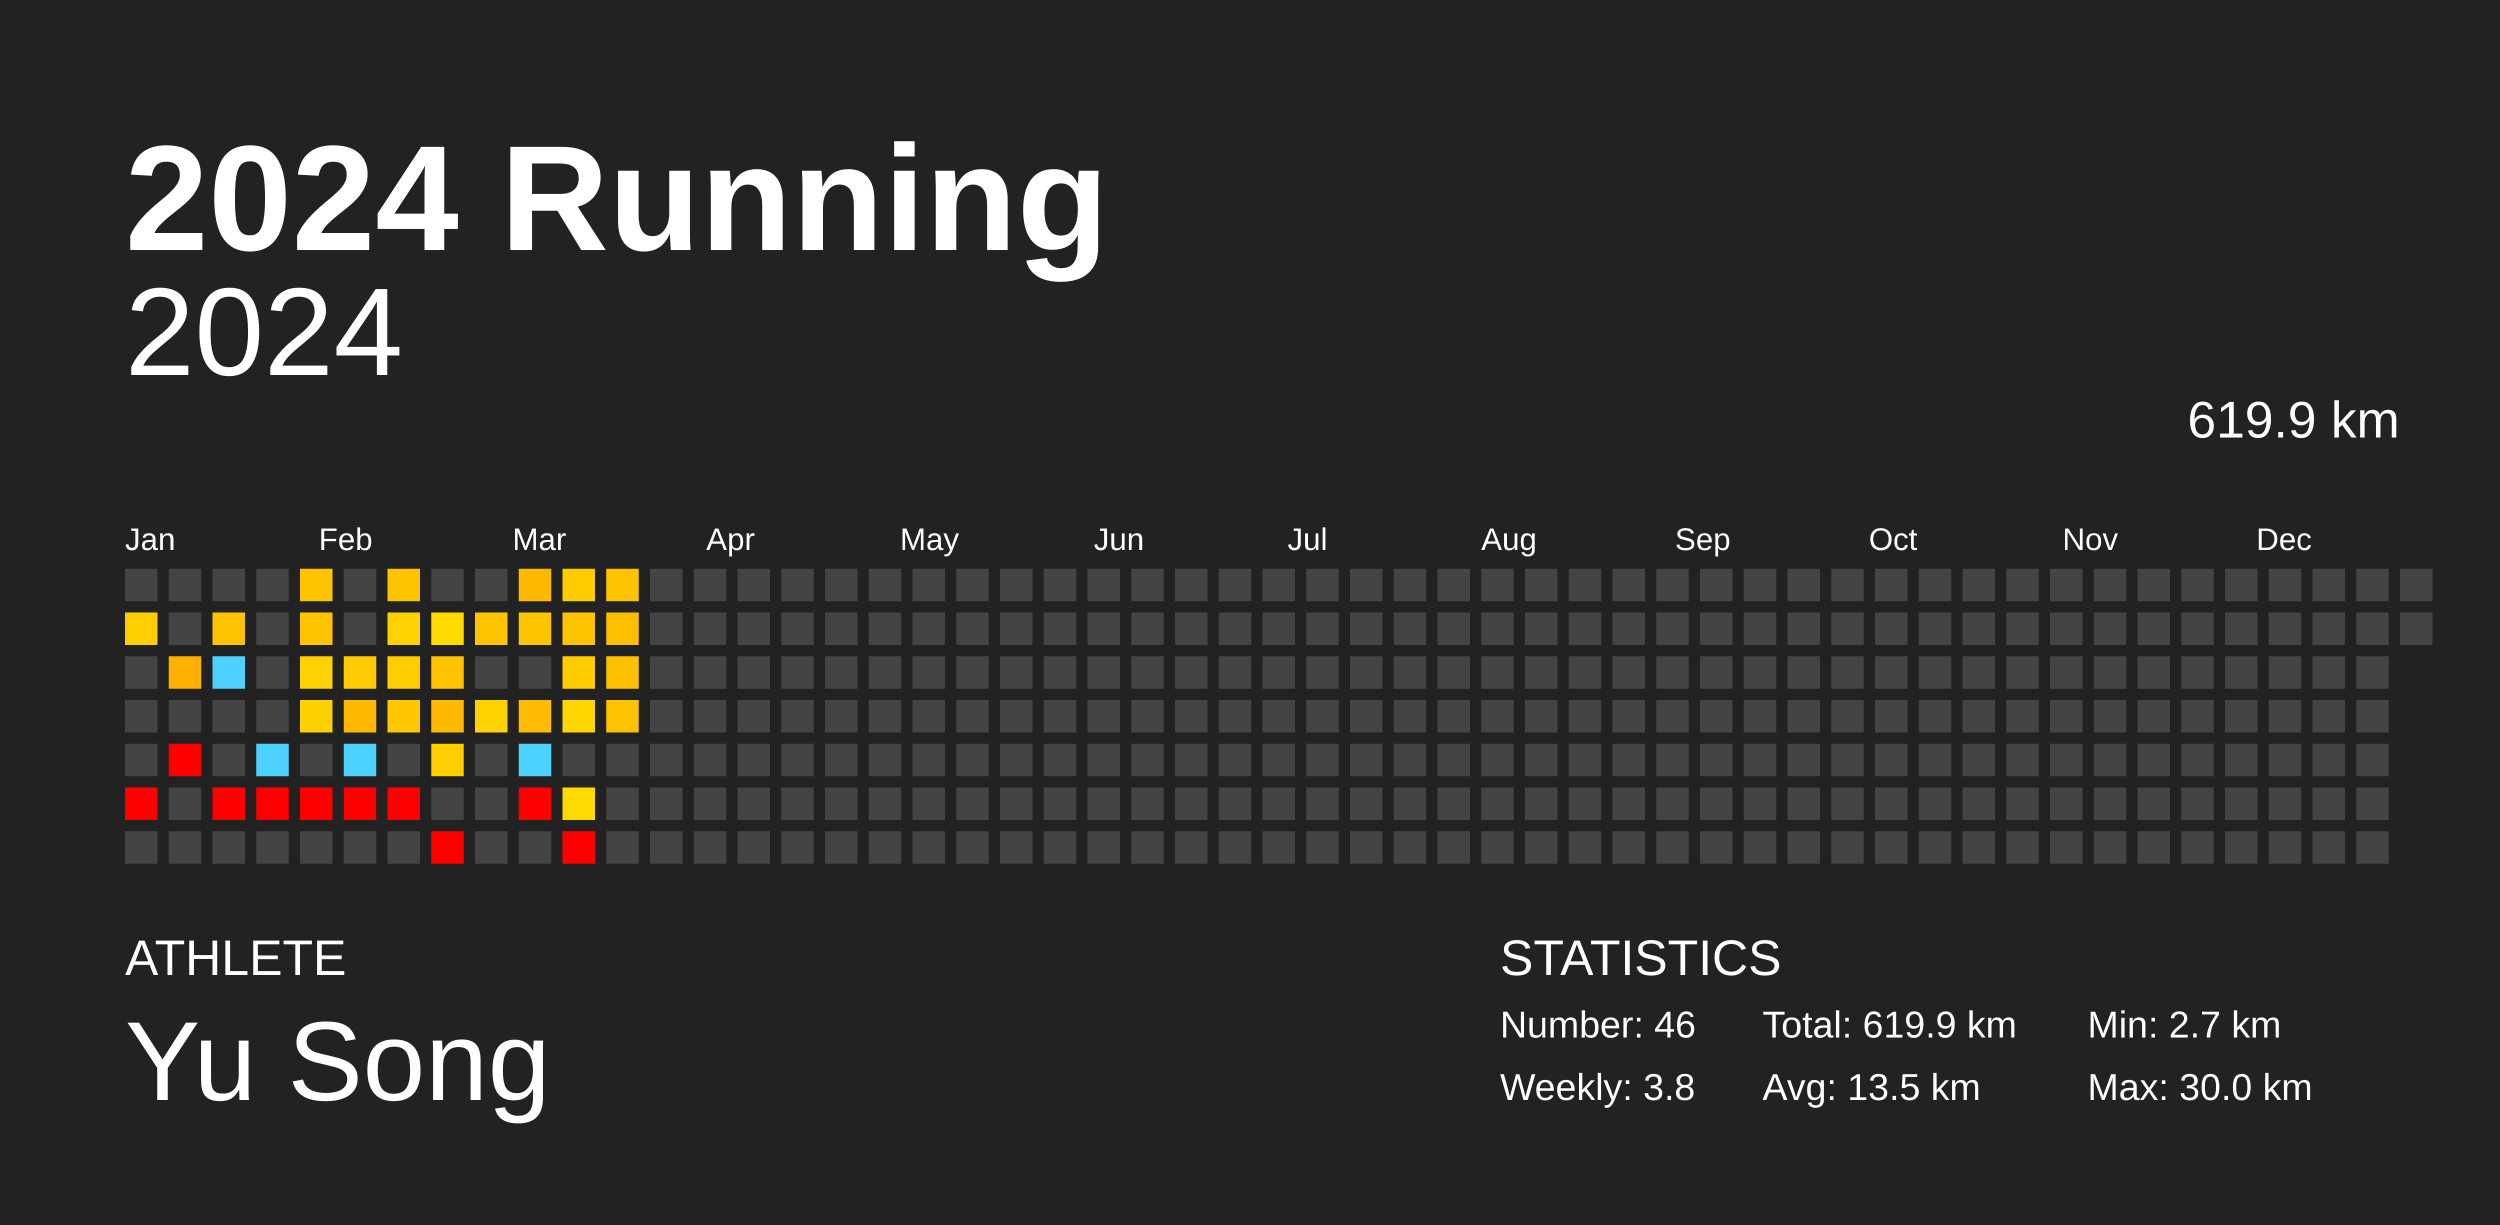
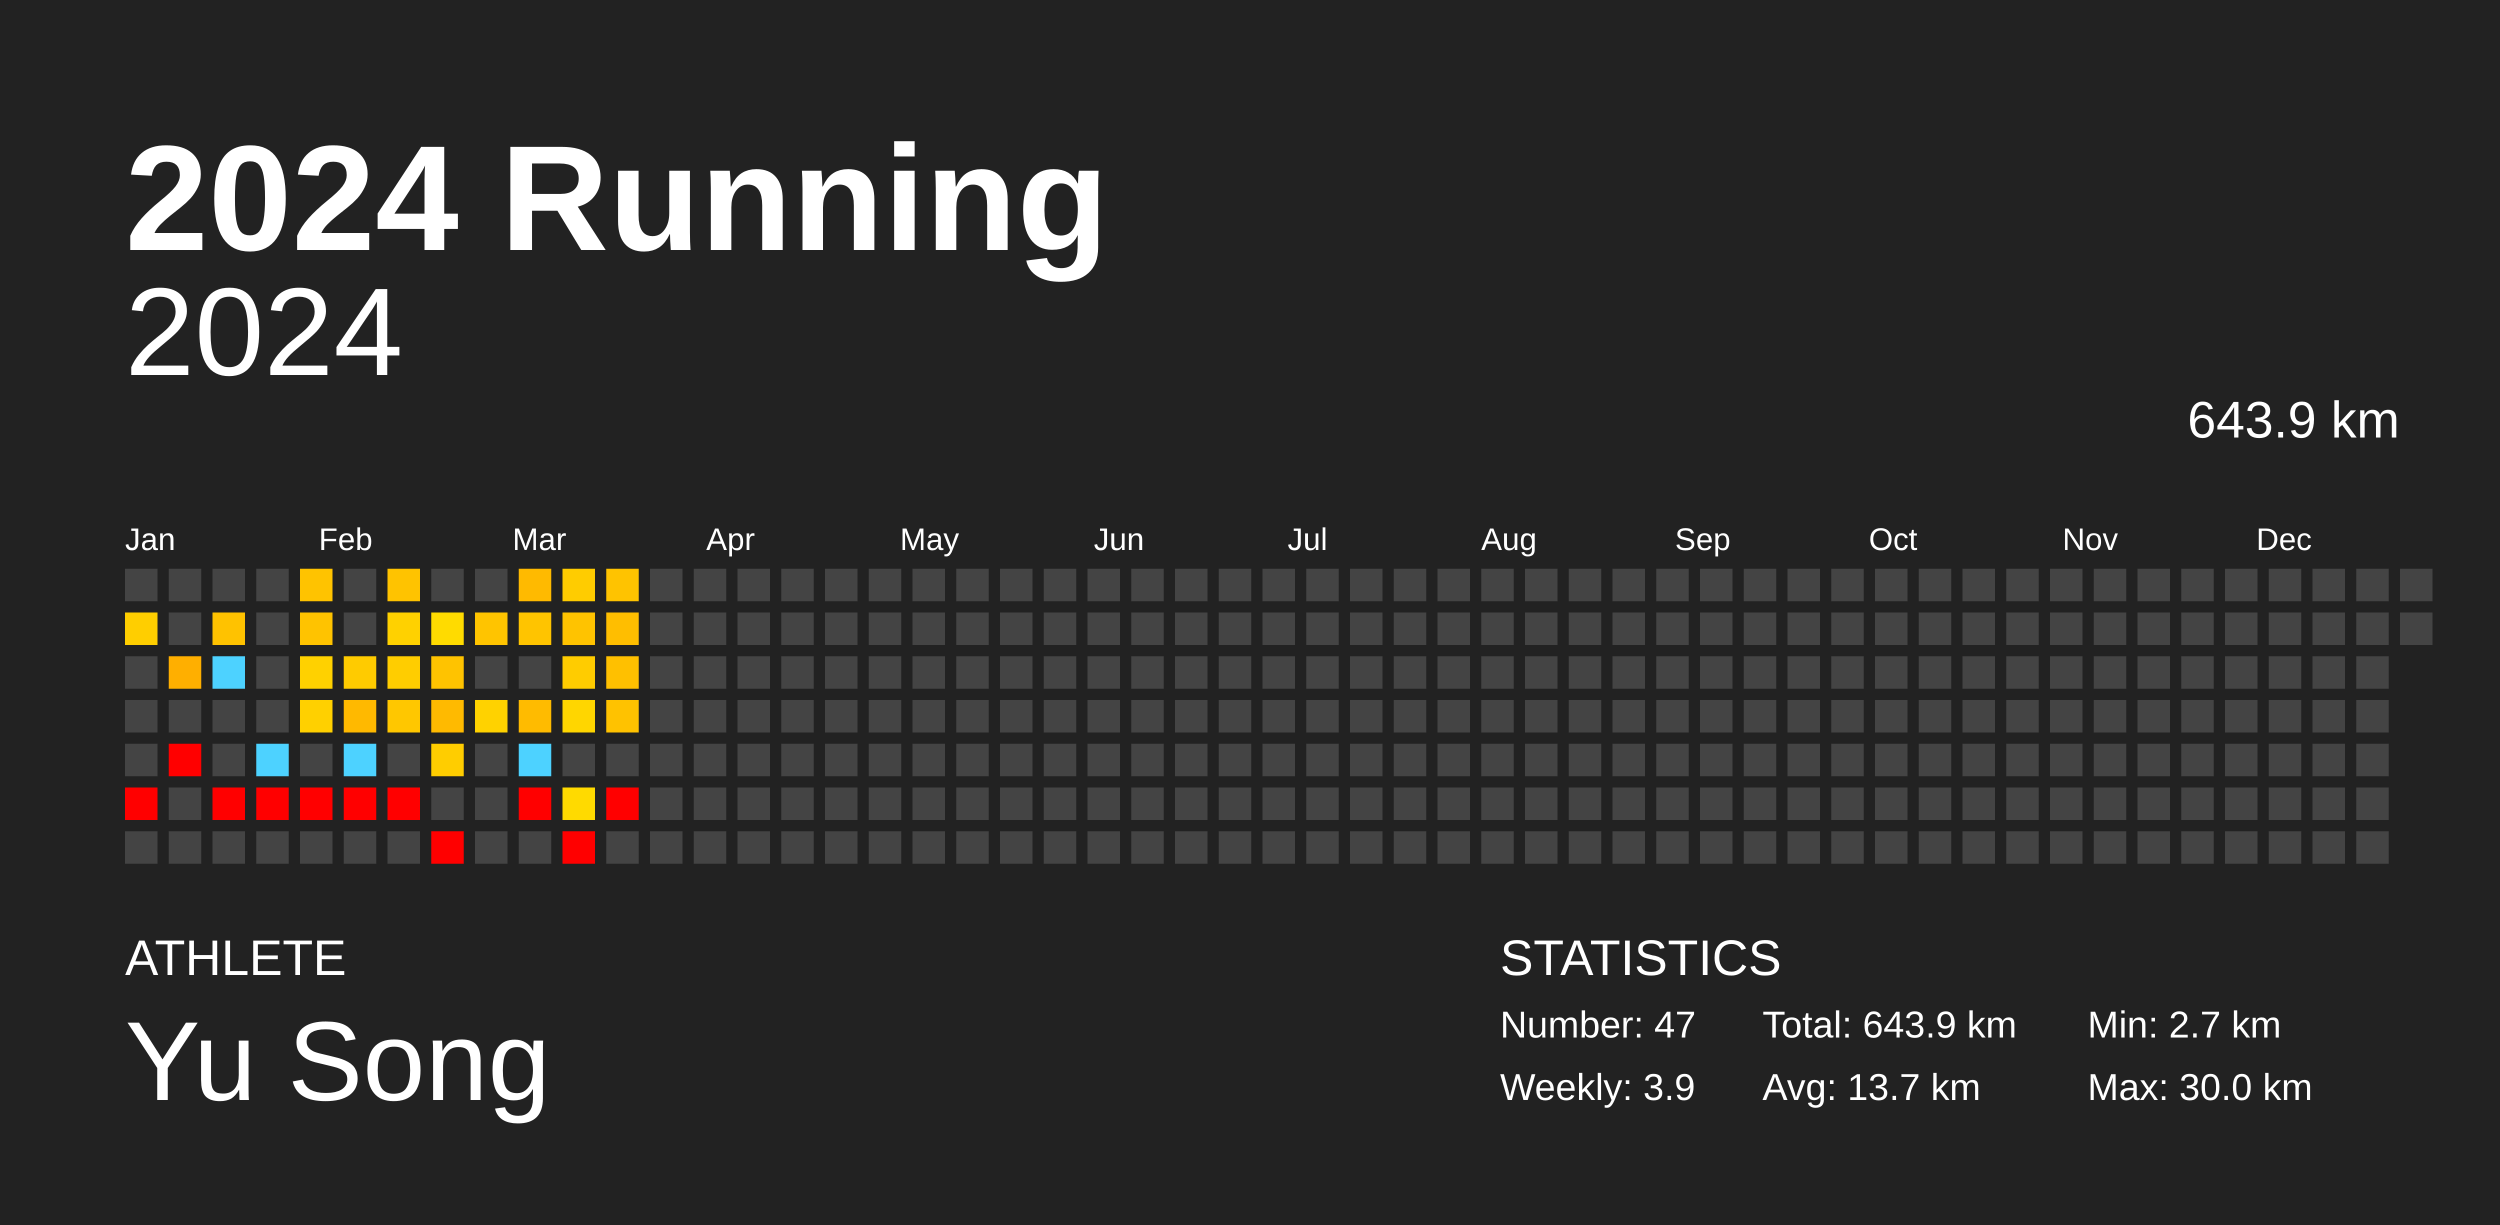
<svg xmlns="http://www.w3.org/2000/svg" baseProfile="full" height="98mm" version="1.1" viewBox="0,0,200,98" width="200mm">
  <defs />
  <rect fill="#222222" height="98" width="200" x="0" y="0" />
  <text fill="#FFFFFF" style="font-size:12px; font-family:Arial; font-weight:bold;" x="10" y="20">2024 Running</text>
  <text fill="#FFFFFF" style="font-size:4px; font-family:Arial" x="10" y="78">ATHLETE</text>
  <text fill="#FFFFFF" style="font-size:9px; font-family:Arial" x="10" y="88">Yu Song</text>
  <text fill="#FFFFFF" style="font-size:4px; font-family:Arial" x="120" y="78">STATISTICS</text>
-   <text fill="#FFFFFF" style="font-size:3px; font-family:Arial" x="120" y="83">Number: 46</text>
-   <text fill="#FFFFFF" style="font-size:3px; font-family:Arial" x="120" y="88">Weekly: 3.8</text>
-   <text fill="#FFFFFF" style="font-size:3px; font-family:Arial" x="141" y="83">Total: 619.9 km</text>
-   <text fill="#FFFFFF" style="font-size:3px; font-family:Arial" x="141" y="88">Avg: 13.5 km</text>
+   <text fill="#FFFFFF" style="font-size:3px; font-family:Arial" x="120" y="83">Number: 47</text>
+   <text fill="#FFFFFF" style="font-size:3px; font-family:Arial" x="120" y="88">Weekly: 3.9</text>
+   <text fill="#FFFFFF" style="font-size:3px; font-family:Arial" x="141" y="83">Total: 643.9 km</text>
+   <text fill="#FFFFFF" style="font-size:3px; font-family:Arial" x="141" y="88">Avg: 13.7 km</text>
  <text fill="#FFFFFF" style="font-size:3px; font-family:Arial" x="167" y="83">Min: 2.7 km</text>
  <text fill="#FFFFFF" style="font-size:3px; font-family:Arial" x="167" y="88">Max: 30.0 km</text>
  <text alignment-baseline="hanging" fill="#FFFFFF" style="font-size:10.0px; font-family:Arial;" x="10" y="30">2024</text>
-   <text alignment-baseline="hanging" fill="#FFFFFF" style="font-size:4.125px; font-family:Arial;" x="175" y="35">619.9 km</text>
+   <text alignment-baseline="hanging" fill="#FFFFFF" style="font-size:4.125px; font-family:Arial;" x="175" y="35">643.9 km</text>
  <text fill="#FFFFFF" style="font-size:2.5px; font-family:Arial" x="10.0" y="44">Jan</text>
  <text fill="#FFFFFF" style="font-size:2.5px; font-family:Arial" x="25.5" y="44">Feb</text>
  <text fill="#FFFFFF" style="font-size:2.5px; font-family:Arial" x="41.0" y="44">Mar</text>
  <text fill="#FFFFFF" style="font-size:2.5px; font-family:Arial" x="56.5" y="44">Apr</text>
  <text fill="#FFFFFF" style="font-size:2.5px; font-family:Arial" x="72.0" y="44">May</text>
  <text fill="#FFFFFF" style="font-size:2.5px; font-family:Arial" x="87.5" y="44">Jun</text>
  <text fill="#FFFFFF" style="font-size:2.5px; font-family:Arial" x="103.0" y="44">Jul</text>
  <text fill="#FFFFFF" style="font-size:2.5px; font-family:Arial" x="118.5" y="44">Aug</text>
  <text fill="#FFFFFF" style="font-size:2.5px; font-family:Arial" x="134.0" y="44">Sep</text>
  <text fill="#FFFFFF" style="font-size:2.5px; font-family:Arial" x="149.5" y="44">Oct</text>
  <text fill="#FFFFFF" style="font-size:2.5px; font-family:Arial" x="165.0" y="44">Nov</text>
  <text fill="#FFFFFF" style="font-size:2.5px; font-family:Arial" x="180.5" y="44">Dec</text>
  <rect fill="#444444" height="2.6" width="2.6" x="10.0" y="45.5" />
  <rect fill="#ffce00" height="2.6" width="2.6" x="10.0" y="49.0" />
  <rect fill="#444444" height="2.6" width="2.6" x="10.0" y="52.5" />
  <rect fill="#444444" height="2.6" width="2.6" x="10.0" y="56.0" />
  <rect fill="#444444" height="2.6" width="2.6" x="10.0" y="59.5" />
  <rect fill="red" height="2.6" width="2.6" x="10.0" y="63.0" />
  <rect fill="#444444" height="2.6" width="2.6" x="10.0" y="66.5" />
  <rect fill="#444444" height="2.6" width="2.6" x="13.5" y="45.5" />
  <rect fill="#444444" height="2.6" width="2.6" x="13.5" y="49.0" />
  <rect fill="#ffaf00" height="2.6" width="2.6" x="13.5" y="52.5" />
  <rect fill="#444444" height="2.6" width="2.6" x="13.5" y="56.0" />
  <rect fill="red" height="2.6" width="2.6" x="13.5" y="59.5" />
  <rect fill="#444444" height="2.6" width="2.6" x="13.5" y="63.0" />
  <rect fill="#444444" height="2.6" width="2.6" x="13.5" y="66.5" />
  <rect fill="#444444" height="2.6" width="2.6" x="17.0" y="45.5" />
  <rect fill="#ffc200" height="2.6" width="2.6" x="17.0" y="49.0" />
  <rect fill="#4dd2ff" height="2.6" width="2.6" x="17.0" y="52.5" />
  <rect fill="#444444" height="2.6" width="2.6" x="17.0" y="56.0" />
  <rect fill="#444444" height="2.6" width="2.6" x="17.0" y="59.5" />
  <rect fill="red" height="2.6" width="2.6" x="17.0" y="63.0" />
  <rect fill="#444444" height="2.6" width="2.6" x="17.0" y="66.5" />
  <rect fill="#444444" height="2.6" width="2.6" x="20.5" y="45.5" />
  <rect fill="#444444" height="2.6" width="2.6" x="20.5" y="49.0" />
  <rect fill="#444444" height="2.6" width="2.6" x="20.5" y="52.5" />
  <rect fill="#444444" height="2.6" width="2.6" x="20.5" y="56.0" />
  <rect fill="#4dd2ff" height="2.6" width="2.6" x="20.5" y="59.5" />
  <rect fill="red" height="2.6" width="2.6" x="20.5" y="63.0" />
  <rect fill="#444444" height="2.6" width="2.6" x="20.5" y="66.5" />
  <rect fill="#ffc300" height="2.6" width="2.6" x="24.0" y="45.5" />
  <rect fill="#ffc300" height="2.6" width="2.6" x="24.0" y="49.0" />
  <rect fill="#ffd100" height="2.6" width="2.6" x="24.0" y="52.5" />
  <rect fill="#ffd000" height="2.6" width="2.6" x="24.0" y="56.0" />
  <rect fill="#444444" height="2.6" width="2.6" x="24.0" y="59.5" />
  <rect fill="red" height="2.6" width="2.6" x="24.0" y="63.0" />
  <rect fill="#444444" height="2.6" width="2.6" x="24.0" y="66.5" />
  <rect fill="#444444" height="2.6" width="2.6" x="27.5" y="45.5" />
  <rect fill="#444444" height="2.6" width="2.6" x="27.5" y="49.0" />
  <rect fill="#ffcb00" height="2.6" width="2.6" x="27.5" y="52.5" />
  <rect fill="#ffb900" height="2.6" width="2.6" x="27.5" y="56.0" />
  <rect fill="#4dd2ff" height="2.6" width="2.6" x="27.5" y="59.5" />
  <rect fill="red" height="2.6" width="2.6" x="27.5" y="63.0" />
  <rect fill="#444444" height="2.6" width="2.6" x="27.5" y="66.5" />
  <rect fill="#ffc300" height="2.6" width="2.6" x="31.0" y="45.5" />
  <rect fill="#ffd100" height="2.6" width="2.6" x="31.0" y="49.0" />
  <rect fill="#ffcd00" height="2.6" width="2.6" x="31.0" y="52.5" />
  <rect fill="#ffc700" height="2.6" width="2.6" x="31.0" y="56.0" />
  <rect fill="#444444" height="2.6" width="2.6" x="31.0" y="59.5" />
  <rect fill="red" height="2.6" width="2.6" x="31.0" y="63.0" />
  <rect fill="#444444" height="2.6" width="2.6" x="31.0" y="66.5" />
  <rect fill="#444444" height="2.6" width="2.6" x="34.5" y="45.5" />
  <rect fill="#ffdb00" height="2.6" width="2.6" x="34.5" y="49.0" />
  <rect fill="#ffc300" height="2.6" width="2.6" x="34.5" y="52.5" />
  <rect fill="#ffba00" height="2.6" width="2.6" x="34.5" y="56.0" />
  <rect fill="#ffcd00" height="2.6" width="2.6" x="34.5" y="59.5" />
  <rect fill="#444444" height="2.6" width="2.6" x="34.5" y="63.0" />
  <rect fill="red" height="2.6" width="2.6" x="34.5" y="66.5" />
  <rect fill="#444444" height="2.6" width="2.6" x="38.0" y="45.5" />
  <rect fill="#ffc400" height="2.6" width="2.6" x="38.0" y="49.0" />
  <rect fill="#444444" height="2.6" width="2.6" x="38.0" y="52.5" />
  <rect fill="#ffd200" height="2.6" width="2.6" x="38.0" y="56.0" />
  <rect fill="#444444" height="2.6" width="2.6" x="38.0" y="59.5" />
  <rect fill="#444444" height="2.6" width="2.6" x="38.0" y="63.0" />
  <rect fill="#444444" height="2.6" width="2.6" x="38.0" y="66.5" />
  <rect fill="#ffba00" height="2.6" width="2.6" x="41.5" y="45.5" />
  <rect fill="#ffc400" height="2.6" width="2.6" x="41.5" y="49.0" />
  <rect fill="#444444" height="2.6" width="2.6" x="41.5" y="52.5" />
  <rect fill="#ffbb00" height="2.6" width="2.6" x="41.5" y="56.0" />
  <rect fill="#4dd2ff" height="2.6" width="2.6" x="41.5" y="59.5" />
  <rect fill="red" height="2.6" width="2.6" x="41.5" y="63.0" />
  <rect fill="#444444" height="2.6" width="2.6" x="41.5" y="66.5" />
  <rect fill="#ffcc00" height="2.6" width="2.6" x="45.0" y="45.5" />
  <rect fill="#ffc300" height="2.6" width="2.6" x="45.0" y="49.0" />
  <rect fill="#ffcc00" height="2.6" width="2.6" x="45.0" y="52.5" />
  <rect fill="#ffd600" height="2.6" width="2.6" x="45.0" y="56.0" />
  <rect fill="#444444" height="2.6" width="2.6" x="45.0" y="59.5" />
  <rect fill="#ffda00" height="2.6" width="2.6" x="45.0" y="63.0" />
  <rect fill="red" height="2.6" width="2.6" x="45.0" y="66.5" />
  <rect fill="#ffc300" height="2.6" width="2.6" x="48.5" y="45.5" />
  <rect fill="#ffbe00" height="2.6" width="2.6" x="48.5" y="49.0" />
  <rect fill="#ffc000" height="2.6" width="2.6" x="48.5" y="52.5" />
  <rect fill="#ffc200" height="2.6" width="2.6" x="48.5" y="56.0" />
  <rect fill="#444444" height="2.6" width="2.6" x="48.5" y="59.5" />
-   <rect fill="#444444" height="2.6" width="2.6" x="48.5" y="63.0" />
+   <rect fill="red" height="2.6" width="2.6" x="48.5" y="63.0" />
  <rect fill="#444444" height="2.6" width="2.6" x="48.5" y="66.5" />
  <rect fill="#444444" height="2.6" width="2.6" x="52.0" y="45.5" />
  <rect fill="#444444" height="2.6" width="2.6" x="52.0" y="49.0" />
  <rect fill="#444444" height="2.6" width="2.6" x="52.0" y="52.5" />
  <rect fill="#444444" height="2.6" width="2.6" x="52.0" y="56.0" />
  <rect fill="#444444" height="2.6" width="2.6" x="52.0" y="59.5" />
  <rect fill="#444444" height="2.6" width="2.6" x="52.0" y="63.0" />
  <rect fill="#444444" height="2.6" width="2.6" x="52.0" y="66.5" />
  <rect fill="#444444" height="2.6" width="2.6" x="55.5" y="45.5" />
  <rect fill="#444444" height="2.6" width="2.6" x="55.5" y="49.0" />
  <rect fill="#444444" height="2.6" width="2.6" x="55.5" y="52.5" />
  <rect fill="#444444" height="2.6" width="2.6" x="55.5" y="56.0" />
  <rect fill="#444444" height="2.6" width="2.6" x="55.5" y="59.5" />
  <rect fill="#444444" height="2.6" width="2.6" x="55.5" y="63.0" />
  <rect fill="#444444" height="2.6" width="2.6" x="55.5" y="66.5" />
  <rect fill="#444444" height="2.6" width="2.6" x="59.0" y="45.5" />
  <rect fill="#444444" height="2.6" width="2.6" x="59.0" y="49.0" />
  <rect fill="#444444" height="2.6" width="2.6" x="59.0" y="52.5" />
  <rect fill="#444444" height="2.6" width="2.6" x="59.0" y="56.0" />
  <rect fill="#444444" height="2.6" width="2.6" x="59.0" y="59.5" />
  <rect fill="#444444" height="2.6" width="2.6" x="59.0" y="63.0" />
  <rect fill="#444444" height="2.6" width="2.6" x="59.0" y="66.5" />
  <rect fill="#444444" height="2.6" width="2.6" x="62.5" y="45.5" />
  <rect fill="#444444" height="2.6" width="2.6" x="62.5" y="49.0" />
  <rect fill="#444444" height="2.6" width="2.6" x="62.5" y="52.5" />
  <rect fill="#444444" height="2.6" width="2.6" x="62.5" y="56.0" />
  <rect fill="#444444" height="2.6" width="2.6" x="62.5" y="59.5" />
  <rect fill="#444444" height="2.6" width="2.6" x="62.5" y="63.0" />
  <rect fill="#444444" height="2.6" width="2.6" x="62.5" y="66.5" />
  <rect fill="#444444" height="2.6" width="2.6" x="66.0" y="45.5" />
  <rect fill="#444444" height="2.6" width="2.6" x="66.0" y="49.0" />
  <rect fill="#444444" height="2.6" width="2.6" x="66.0" y="52.5" />
  <rect fill="#444444" height="2.6" width="2.6" x="66.0" y="56.0" />
  <rect fill="#444444" height="2.6" width="2.6" x="66.0" y="59.5" />
  <rect fill="#444444" height="2.6" width="2.6" x="66.0" y="63.0" />
  <rect fill="#444444" height="2.6" width="2.6" x="66.0" y="66.5" />
  <rect fill="#444444" height="2.6" width="2.6" x="69.5" y="45.5" />
  <rect fill="#444444" height="2.6" width="2.6" x="69.5" y="49.0" />
  <rect fill="#444444" height="2.6" width="2.6" x="69.5" y="52.5" />
  <rect fill="#444444" height="2.6" width="2.6" x="69.5" y="56.0" />
  <rect fill="#444444" height="2.6" width="2.6" x="69.5" y="59.5" />
  <rect fill="#444444" height="2.6" width="2.6" x="69.5" y="63.0" />
  <rect fill="#444444" height="2.6" width="2.6" x="69.5" y="66.5" />
  <rect fill="#444444" height="2.6" width="2.6" x="73.0" y="45.5" />
  <rect fill="#444444" height="2.6" width="2.6" x="73.0" y="49.0" />
  <rect fill="#444444" height="2.6" width="2.6" x="73.0" y="52.5" />
  <rect fill="#444444" height="2.6" width="2.6" x="73.0" y="56.0" />
  <rect fill="#444444" height="2.6" width="2.6" x="73.0" y="59.5" />
  <rect fill="#444444" height="2.6" width="2.6" x="73.0" y="63.0" />
  <rect fill="#444444" height="2.6" width="2.6" x="73.0" y="66.5" />
  <rect fill="#444444" height="2.6" width="2.6" x="76.5" y="45.5" />
  <rect fill="#444444" height="2.6" width="2.6" x="76.5" y="49.0" />
  <rect fill="#444444" height="2.6" width="2.6" x="76.5" y="52.5" />
  <rect fill="#444444" height="2.6" width="2.6" x="76.5" y="56.0" />
  <rect fill="#444444" height="2.6" width="2.6" x="76.5" y="59.5" />
  <rect fill="#444444" height="2.6" width="2.6" x="76.5" y="63.0" />
  <rect fill="#444444" height="2.6" width="2.6" x="76.5" y="66.5" />
  <rect fill="#444444" height="2.6" width="2.6" x="80.0" y="45.5" />
  <rect fill="#444444" height="2.6" width="2.6" x="80.0" y="49.0" />
  <rect fill="#444444" height="2.6" width="2.6" x="80.0" y="52.5" />
  <rect fill="#444444" height="2.6" width="2.6" x="80.0" y="56.0" />
  <rect fill="#444444" height="2.6" width="2.6" x="80.0" y="59.5" />
  <rect fill="#444444" height="2.6" width="2.6" x="80.0" y="63.0" />
  <rect fill="#444444" height="2.6" width="2.6" x="80.0" y="66.5" />
  <rect fill="#444444" height="2.6" width="2.6" x="83.5" y="45.5" />
  <rect fill="#444444" height="2.6" width="2.6" x="83.5" y="49.0" />
  <rect fill="#444444" height="2.6" width="2.6" x="83.5" y="52.5" />
  <rect fill="#444444" height="2.6" width="2.6" x="83.5" y="56.0" />
  <rect fill="#444444" height="2.6" width="2.6" x="83.5" y="59.5" />
  <rect fill="#444444" height="2.6" width="2.6" x="83.5" y="63.0" />
  <rect fill="#444444" height="2.6" width="2.6" x="83.5" y="66.5" />
  <rect fill="#444444" height="2.6" width="2.6" x="87.0" y="45.5" />
  <rect fill="#444444" height="2.6" width="2.6" x="87.0" y="49.0" />
  <rect fill="#444444" height="2.6" width="2.6" x="87.0" y="52.5" />
  <rect fill="#444444" height="2.6" width="2.6" x="87.0" y="56.0" />
  <rect fill="#444444" height="2.6" width="2.6" x="87.0" y="59.5" />
  <rect fill="#444444" height="2.6" width="2.6" x="87.0" y="63.0" />
  <rect fill="#444444" height="2.6" width="2.6" x="87.0" y="66.5" />
  <rect fill="#444444" height="2.6" width="2.6" x="90.5" y="45.5" />
  <rect fill="#444444" height="2.6" width="2.6" x="90.5" y="49.0" />
  <rect fill="#444444" height="2.6" width="2.6" x="90.5" y="52.5" />
  <rect fill="#444444" height="2.6" width="2.6" x="90.5" y="56.0" />
  <rect fill="#444444" height="2.6" width="2.6" x="90.5" y="59.5" />
  <rect fill="#444444" height="2.6" width="2.6" x="90.5" y="63.0" />
  <rect fill="#444444" height="2.6" width="2.6" x="90.5" y="66.5" />
  <rect fill="#444444" height="2.6" width="2.6" x="94.0" y="45.5" />
  <rect fill="#444444" height="2.6" width="2.6" x="94.0" y="49.0" />
  <rect fill="#444444" height="2.6" width="2.6" x="94.0" y="52.5" />
  <rect fill="#444444" height="2.6" width="2.6" x="94.0" y="56.0" />
  <rect fill="#444444" height="2.6" width="2.6" x="94.0" y="59.5" />
  <rect fill="#444444" height="2.6" width="2.6" x="94.0" y="63.0" />
  <rect fill="#444444" height="2.6" width="2.6" x="94.0" y="66.5" />
  <rect fill="#444444" height="2.6" width="2.6" x="97.5" y="45.5" />
  <rect fill="#444444" height="2.6" width="2.6" x="97.5" y="49.0" />
  <rect fill="#444444" height="2.6" width="2.6" x="97.5" y="52.5" />
  <rect fill="#444444" height="2.6" width="2.6" x="97.5" y="56.0" />
  <rect fill="#444444" height="2.6" width="2.6" x="97.5" y="59.5" />
  <rect fill="#444444" height="2.6" width="2.6" x="97.5" y="63.0" />
  <rect fill="#444444" height="2.6" width="2.6" x="97.5" y="66.5" />
  <rect fill="#444444" height="2.6" width="2.6" x="101.0" y="45.5" />
  <rect fill="#444444" height="2.6" width="2.6" x="101.0" y="49.0" />
  <rect fill="#444444" height="2.6" width="2.6" x="101.0" y="52.5" />
  <rect fill="#444444" height="2.6" width="2.6" x="101.0" y="56.0" />
  <rect fill="#444444" height="2.6" width="2.6" x="101.0" y="59.5" />
  <rect fill="#444444" height="2.6" width="2.6" x="101.0" y="63.0" />
  <rect fill="#444444" height="2.6" width="2.6" x="101.0" y="66.5" />
  <rect fill="#444444" height="2.6" width="2.6" x="104.5" y="45.5" />
  <rect fill="#444444" height="2.6" width="2.6" x="104.5" y="49.0" />
  <rect fill="#444444" height="2.6" width="2.6" x="104.5" y="52.5" />
  <rect fill="#444444" height="2.6" width="2.6" x="104.5" y="56.0" />
  <rect fill="#444444" height="2.6" width="2.6" x="104.5" y="59.5" />
  <rect fill="#444444" height="2.6" width="2.6" x="104.5" y="63.0" />
  <rect fill="#444444" height="2.6" width="2.6" x="104.5" y="66.5" />
  <rect fill="#444444" height="2.6" width="2.6" x="108.0" y="45.5" />
  <rect fill="#444444" height="2.6" width="2.6" x="108.0" y="49.0" />
  <rect fill="#444444" height="2.6" width="2.6" x="108.0" y="52.5" />
  <rect fill="#444444" height="2.6" width="2.6" x="108.0" y="56.0" />
  <rect fill="#444444" height="2.6" width="2.6" x="108.0" y="59.5" />
  <rect fill="#444444" height="2.6" width="2.6" x="108.0" y="63.0" />
  <rect fill="#444444" height="2.6" width="2.6" x="108.0" y="66.5" />
  <rect fill="#444444" height="2.6" width="2.6" x="111.5" y="45.5" />
  <rect fill="#444444" height="2.6" width="2.6" x="111.5" y="49.0" />
  <rect fill="#444444" height="2.6" width="2.6" x="111.5" y="52.5" />
  <rect fill="#444444" height="2.6" width="2.6" x="111.5" y="56.0" />
  <rect fill="#444444" height="2.6" width="2.6" x="111.5" y="59.5" />
  <rect fill="#444444" height="2.6" width="2.6" x="111.5" y="63.0" />
  <rect fill="#444444" height="2.6" width="2.6" x="111.5" y="66.5" />
  <rect fill="#444444" height="2.6" width="2.6" x="115.0" y="45.5" />
  <rect fill="#444444" height="2.6" width="2.6" x="115.0" y="49.0" />
  <rect fill="#444444" height="2.6" width="2.6" x="115.0" y="52.5" />
  <rect fill="#444444" height="2.6" width="2.6" x="115.0" y="56.0" />
  <rect fill="#444444" height="2.6" width="2.6" x="115.0" y="59.5" />
  <rect fill="#444444" height="2.6" width="2.6" x="115.0" y="63.0" />
  <rect fill="#444444" height="2.6" width="2.6" x="115.0" y="66.5" />
  <rect fill="#444444" height="2.6" width="2.6" x="118.5" y="45.5" />
  <rect fill="#444444" height="2.6" width="2.6" x="118.5" y="49.0" />
  <rect fill="#444444" height="2.6" width="2.6" x="118.5" y="52.5" />
  <rect fill="#444444" height="2.6" width="2.6" x="118.5" y="56.0" />
  <rect fill="#444444" height="2.6" width="2.6" x="118.5" y="59.5" />
  <rect fill="#444444" height="2.6" width="2.6" x="118.5" y="63.0" />
  <rect fill="#444444" height="2.6" width="2.6" x="118.5" y="66.5" />
  <rect fill="#444444" height="2.6" width="2.6" x="122.0" y="45.5" />
  <rect fill="#444444" height="2.6" width="2.6" x="122.0" y="49.0" />
  <rect fill="#444444" height="2.6" width="2.6" x="122.0" y="52.5" />
  <rect fill="#444444" height="2.6" width="2.6" x="122.0" y="56.0" />
  <rect fill="#444444" height="2.6" width="2.6" x="122.0" y="59.5" />
  <rect fill="#444444" height="2.6" width="2.6" x="122.0" y="63.0" />
  <rect fill="#444444" height="2.6" width="2.6" x="122.0" y="66.5" />
  <rect fill="#444444" height="2.6" width="2.6" x="125.5" y="45.5" />
  <rect fill="#444444" height="2.6" width="2.6" x="125.5" y="49.0" />
  <rect fill="#444444" height="2.6" width="2.6" x="125.5" y="52.5" />
  <rect fill="#444444" height="2.6" width="2.6" x="125.5" y="56.0" />
  <rect fill="#444444" height="2.6" width="2.6" x="125.5" y="59.5" />
  <rect fill="#444444" height="2.6" width="2.6" x="125.5" y="63.0" />
  <rect fill="#444444" height="2.6" width="2.6" x="125.5" y="66.5" />
  <rect fill="#444444" height="2.6" width="2.6" x="129.0" y="45.5" />
  <rect fill="#444444" height="2.6" width="2.6" x="129.0" y="49.0" />
  <rect fill="#444444" height="2.6" width="2.6" x="129.0" y="52.5" />
  <rect fill="#444444" height="2.6" width="2.6" x="129.0" y="56.0" />
  <rect fill="#444444" height="2.6" width="2.6" x="129.0" y="59.5" />
  <rect fill="#444444" height="2.6" width="2.6" x="129.0" y="63.0" />
  <rect fill="#444444" height="2.6" width="2.6" x="129.0" y="66.5" />
  <rect fill="#444444" height="2.6" width="2.6" x="132.5" y="45.5" />
  <rect fill="#444444" height="2.6" width="2.6" x="132.5" y="49.0" />
  <rect fill="#444444" height="2.6" width="2.6" x="132.5" y="52.5" />
  <rect fill="#444444" height="2.6" width="2.6" x="132.5" y="56.0" />
  <rect fill="#444444" height="2.6" width="2.6" x="132.5" y="59.5" />
  <rect fill="#444444" height="2.6" width="2.6" x="132.5" y="63.0" />
  <rect fill="#444444" height="2.6" width="2.6" x="132.5" y="66.5" />
  <rect fill="#444444" height="2.6" width="2.6" x="136.0" y="45.5" />
  <rect fill="#444444" height="2.6" width="2.6" x="136.0" y="49.0" />
  <rect fill="#444444" height="2.6" width="2.6" x="136.0" y="52.5" />
  <rect fill="#444444" height="2.6" width="2.6" x="136.0" y="56.0" />
  <rect fill="#444444" height="2.6" width="2.6" x="136.0" y="59.5" />
  <rect fill="#444444" height="2.6" width="2.6" x="136.0" y="63.0" />
  <rect fill="#444444" height="2.6" width="2.6" x="136.0" y="66.5" />
  <rect fill="#444444" height="2.6" width="2.6" x="139.5" y="45.5" />
  <rect fill="#444444" height="2.6" width="2.6" x="139.5" y="49.0" />
  <rect fill="#444444" height="2.6" width="2.6" x="139.5" y="52.5" />
  <rect fill="#444444" height="2.6" width="2.6" x="139.5" y="56.0" />
  <rect fill="#444444" height="2.6" width="2.6" x="139.5" y="59.5" />
  <rect fill="#444444" height="2.6" width="2.6" x="139.5" y="63.0" />
  <rect fill="#444444" height="2.6" width="2.6" x="139.5" y="66.5" />
  <rect fill="#444444" height="2.6" width="2.6" x="143.0" y="45.5" />
  <rect fill="#444444" height="2.6" width="2.6" x="143.0" y="49.0" />
  <rect fill="#444444" height="2.6" width="2.6" x="143.0" y="52.5" />
  <rect fill="#444444" height="2.6" width="2.6" x="143.0" y="56.0" />
  <rect fill="#444444" height="2.6" width="2.6" x="143.0" y="59.5" />
  <rect fill="#444444" height="2.6" width="2.6" x="143.0" y="63.0" />
  <rect fill="#444444" height="2.6" width="2.6" x="143.0" y="66.5" />
  <rect fill="#444444" height="2.6" width="2.6" x="146.5" y="45.5" />
  <rect fill="#444444" height="2.6" width="2.6" x="146.5" y="49.0" />
  <rect fill="#444444" height="2.6" width="2.6" x="146.5" y="52.5" />
  <rect fill="#444444" height="2.6" width="2.6" x="146.5" y="56.0" />
  <rect fill="#444444" height="2.6" width="2.6" x="146.5" y="59.5" />
  <rect fill="#444444" height="2.6" width="2.6" x="146.5" y="63.0" />
  <rect fill="#444444" height="2.6" width="2.6" x="146.5" y="66.5" />
  <rect fill="#444444" height="2.6" width="2.6" x="150.0" y="45.5" />
  <rect fill="#444444" height="2.6" width="2.6" x="150.0" y="49.0" />
  <rect fill="#444444" height="2.6" width="2.6" x="150.0" y="52.5" />
  <rect fill="#444444" height="2.6" width="2.6" x="150.0" y="56.0" />
  <rect fill="#444444" height="2.6" width="2.6" x="150.0" y="59.5" />
  <rect fill="#444444" height="2.6" width="2.6" x="150.0" y="63.0" />
  <rect fill="#444444" height="2.6" width="2.6" x="150.0" y="66.5" />
  <rect fill="#444444" height="2.6" width="2.6" x="153.5" y="45.5" />
  <rect fill="#444444" height="2.6" width="2.6" x="153.5" y="49.0" />
  <rect fill="#444444" height="2.6" width="2.6" x="153.5" y="52.5" />
  <rect fill="#444444" height="2.6" width="2.6" x="153.5" y="56.0" />
  <rect fill="#444444" height="2.6" width="2.6" x="153.5" y="59.5" />
  <rect fill="#444444" height="2.6" width="2.6" x="153.5" y="63.0" />
  <rect fill="#444444" height="2.6" width="2.6" x="153.5" y="66.5" />
  <rect fill="#444444" height="2.6" width="2.6" x="157.0" y="45.5" />
  <rect fill="#444444" height="2.6" width="2.6" x="157.0" y="49.0" />
  <rect fill="#444444" height="2.6" width="2.6" x="157.0" y="52.5" />
  <rect fill="#444444" height="2.6" width="2.6" x="157.0" y="56.0" />
  <rect fill="#444444" height="2.6" width="2.6" x="157.0" y="59.5" />
  <rect fill="#444444" height="2.6" width="2.6" x="157.0" y="63.0" />
  <rect fill="#444444" height="2.6" width="2.6" x="157.0" y="66.5" />
  <rect fill="#444444" height="2.6" width="2.6" x="160.5" y="45.5" />
  <rect fill="#444444" height="2.6" width="2.6" x="160.5" y="49.0" />
  <rect fill="#444444" height="2.6" width="2.6" x="160.5" y="52.5" />
  <rect fill="#444444" height="2.6" width="2.6" x="160.5" y="56.0" />
  <rect fill="#444444" height="2.6" width="2.6" x="160.5" y="59.5" />
  <rect fill="#444444" height="2.6" width="2.6" x="160.5" y="63.0" />
  <rect fill="#444444" height="2.6" width="2.6" x="160.5" y="66.5" />
  <rect fill="#444444" height="2.6" width="2.6" x="164.0" y="45.5" />
  <rect fill="#444444" height="2.6" width="2.6" x="164.0" y="49.0" />
  <rect fill="#444444" height="2.6" width="2.6" x="164.0" y="52.5" />
  <rect fill="#444444" height="2.6" width="2.6" x="164.0" y="56.0" />
  <rect fill="#444444" height="2.6" width="2.6" x="164.0" y="59.5" />
  <rect fill="#444444" height="2.6" width="2.6" x="164.0" y="63.0" />
  <rect fill="#444444" height="2.6" width="2.6" x="164.0" y="66.5" />
  <rect fill="#444444" height="2.6" width="2.6" x="167.5" y="45.5" />
  <rect fill="#444444" height="2.6" width="2.6" x="167.5" y="49.0" />
  <rect fill="#444444" height="2.6" width="2.6" x="167.5" y="52.5" />
  <rect fill="#444444" height="2.6" width="2.6" x="167.5" y="56.0" />
  <rect fill="#444444" height="2.6" width="2.6" x="167.5" y="59.5" />
  <rect fill="#444444" height="2.6" width="2.6" x="167.5" y="63.0" />
  <rect fill="#444444" height="2.6" width="2.6" x="167.5" y="66.5" />
  <rect fill="#444444" height="2.6" width="2.6" x="171.0" y="45.5" />
  <rect fill="#444444" height="2.6" width="2.6" x="171.0" y="49.0" />
  <rect fill="#444444" height="2.6" width="2.6" x="171.0" y="52.5" />
  <rect fill="#444444" height="2.6" width="2.6" x="171.0" y="56.0" />
  <rect fill="#444444" height="2.6" width="2.6" x="171.0" y="59.5" />
  <rect fill="#444444" height="2.6" width="2.6" x="171.0" y="63.0" />
  <rect fill="#444444" height="2.6" width="2.6" x="171.0" y="66.5" />
  <rect fill="#444444" height="2.6" width="2.6" x="174.5" y="45.5" />
  <rect fill="#444444" height="2.6" width="2.6" x="174.5" y="49.0" />
  <rect fill="#444444" height="2.6" width="2.6" x="174.5" y="52.5" />
  <rect fill="#444444" height="2.6" width="2.6" x="174.5" y="56.0" />
  <rect fill="#444444" height="2.6" width="2.6" x="174.5" y="59.5" />
  <rect fill="#444444" height="2.6" width="2.6" x="174.5" y="63.0" />
  <rect fill="#444444" height="2.6" width="2.6" x="174.5" y="66.5" />
  <rect fill="#444444" height="2.6" width="2.6" x="178.0" y="45.5" />
  <rect fill="#444444" height="2.6" width="2.6" x="178.0" y="49.0" />
  <rect fill="#444444" height="2.6" width="2.6" x="178.0" y="52.5" />
  <rect fill="#444444" height="2.6" width="2.6" x="178.0" y="56.0" />
  <rect fill="#444444" height="2.6" width="2.6" x="178.0" y="59.5" />
  <rect fill="#444444" height="2.6" width="2.6" x="178.0" y="63.0" />
  <rect fill="#444444" height="2.6" width="2.6" x="178.0" y="66.5" />
  <rect fill="#444444" height="2.6" width="2.6" x="181.5" y="45.5" />
  <rect fill="#444444" height="2.6" width="2.6" x="181.5" y="49.0" />
  <rect fill="#444444" height="2.6" width="2.6" x="181.5" y="52.5" />
  <rect fill="#444444" height="2.6" width="2.6" x="181.5" y="56.0" />
  <rect fill="#444444" height="2.6" width="2.6" x="181.5" y="59.5" />
  <rect fill="#444444" height="2.6" width="2.6" x="181.5" y="63.0" />
  <rect fill="#444444" height="2.6" width="2.6" x="181.5" y="66.5" />
  <rect fill="#444444" height="2.6" width="2.6" x="185.0" y="45.5" />
  <rect fill="#444444" height="2.6" width="2.6" x="185.0" y="49.0" />
  <rect fill="#444444" height="2.6" width="2.6" x="185.0" y="52.5" />
  <rect fill="#444444" height="2.6" width="2.6" x="185.0" y="56.0" />
  <rect fill="#444444" height="2.6" width="2.6" x="185.0" y="59.5" />
  <rect fill="#444444" height="2.6" width="2.6" x="185.0" y="63.0" />
  <rect fill="#444444" height="2.6" width="2.6" x="185.0" y="66.5" />
  <rect fill="#444444" height="2.6" width="2.6" x="188.5" y="45.5" />
  <rect fill="#444444" height="2.6" width="2.6" x="188.5" y="49.0" />
  <rect fill="#444444" height="2.6" width="2.6" x="188.5" y="52.5" />
  <rect fill="#444444" height="2.6" width="2.6" x="188.5" y="56.0" />
  <rect fill="#444444" height="2.6" width="2.6" x="188.5" y="59.5" />
  <rect fill="#444444" height="2.6" width="2.6" x="188.5" y="63.0" />
  <rect fill="#444444" height="2.6" width="2.6" x="188.5" y="66.5" />
  <rect fill="#444444" height="2.6" width="2.6" x="192.0" y="45.5" />
  <rect fill="#444444" height="2.6" width="2.6" x="192.0" y="49.0" />
</svg>
